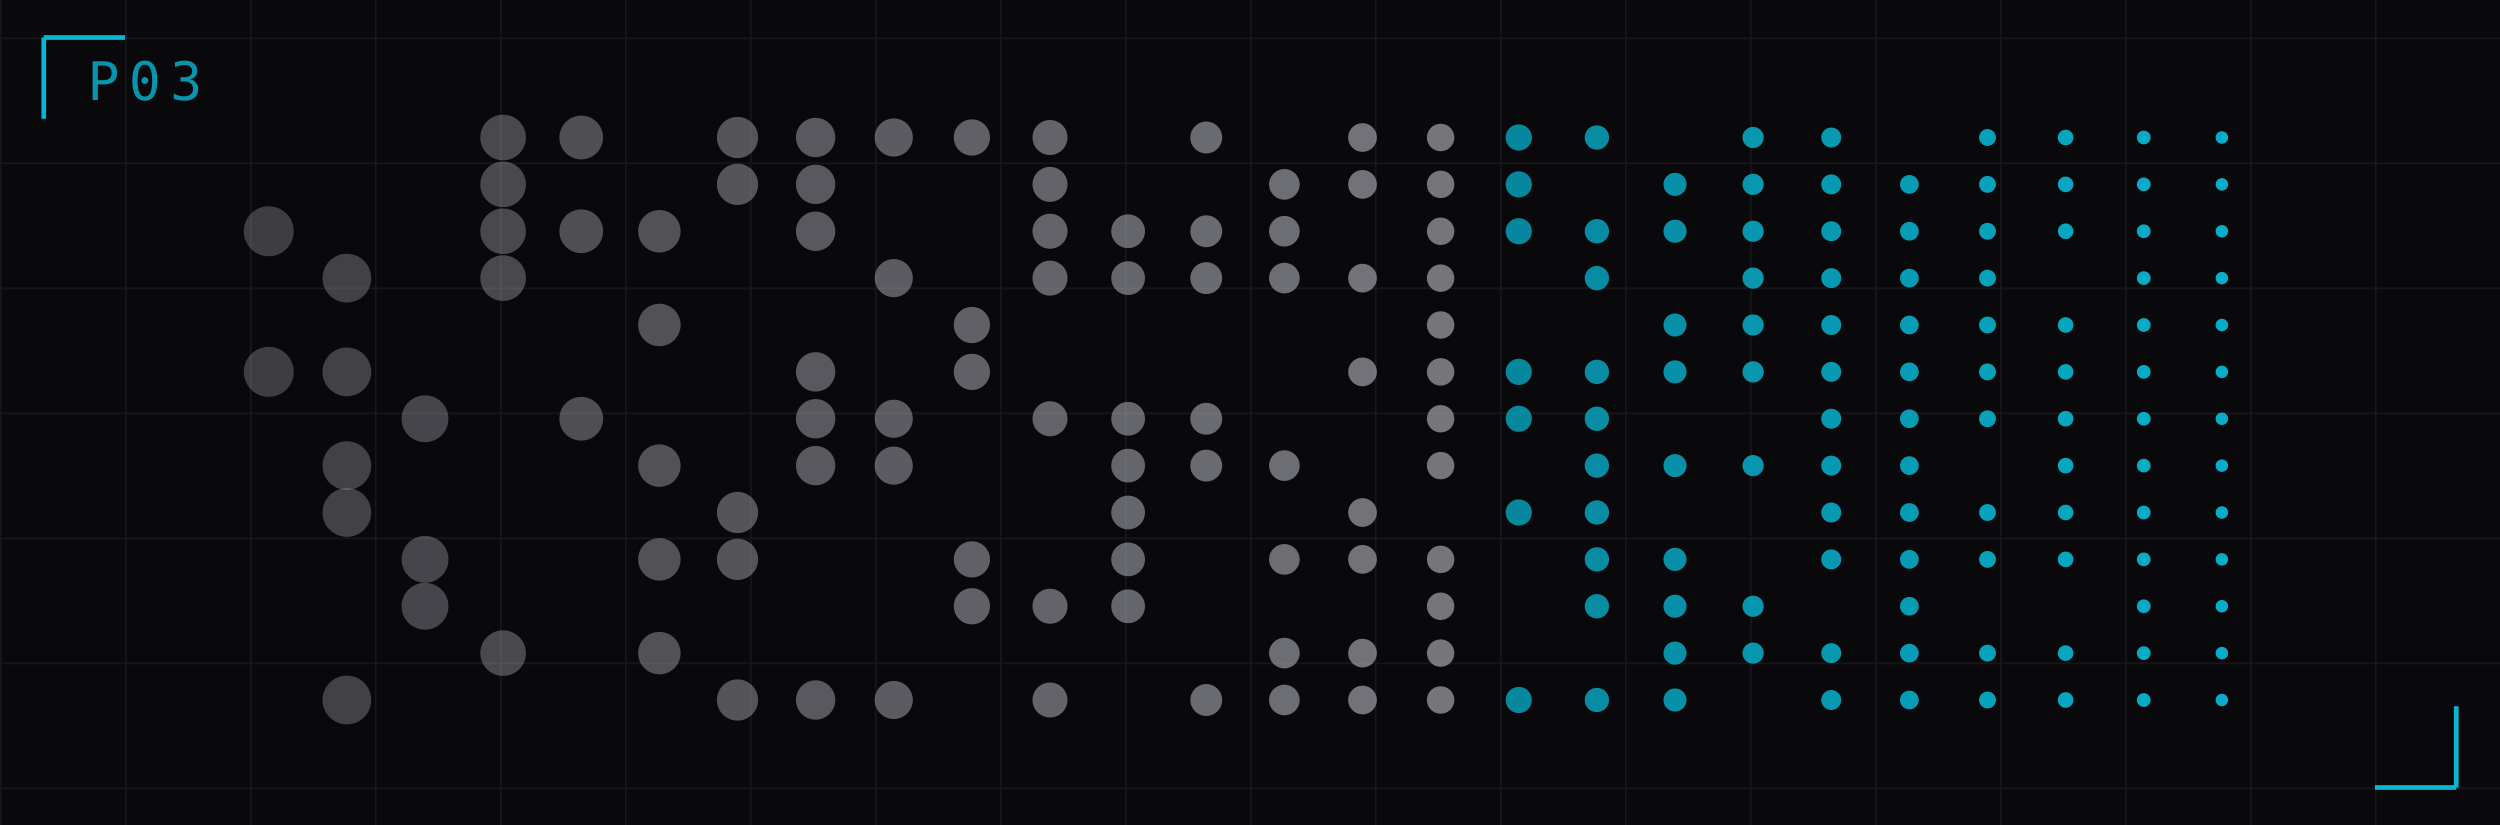
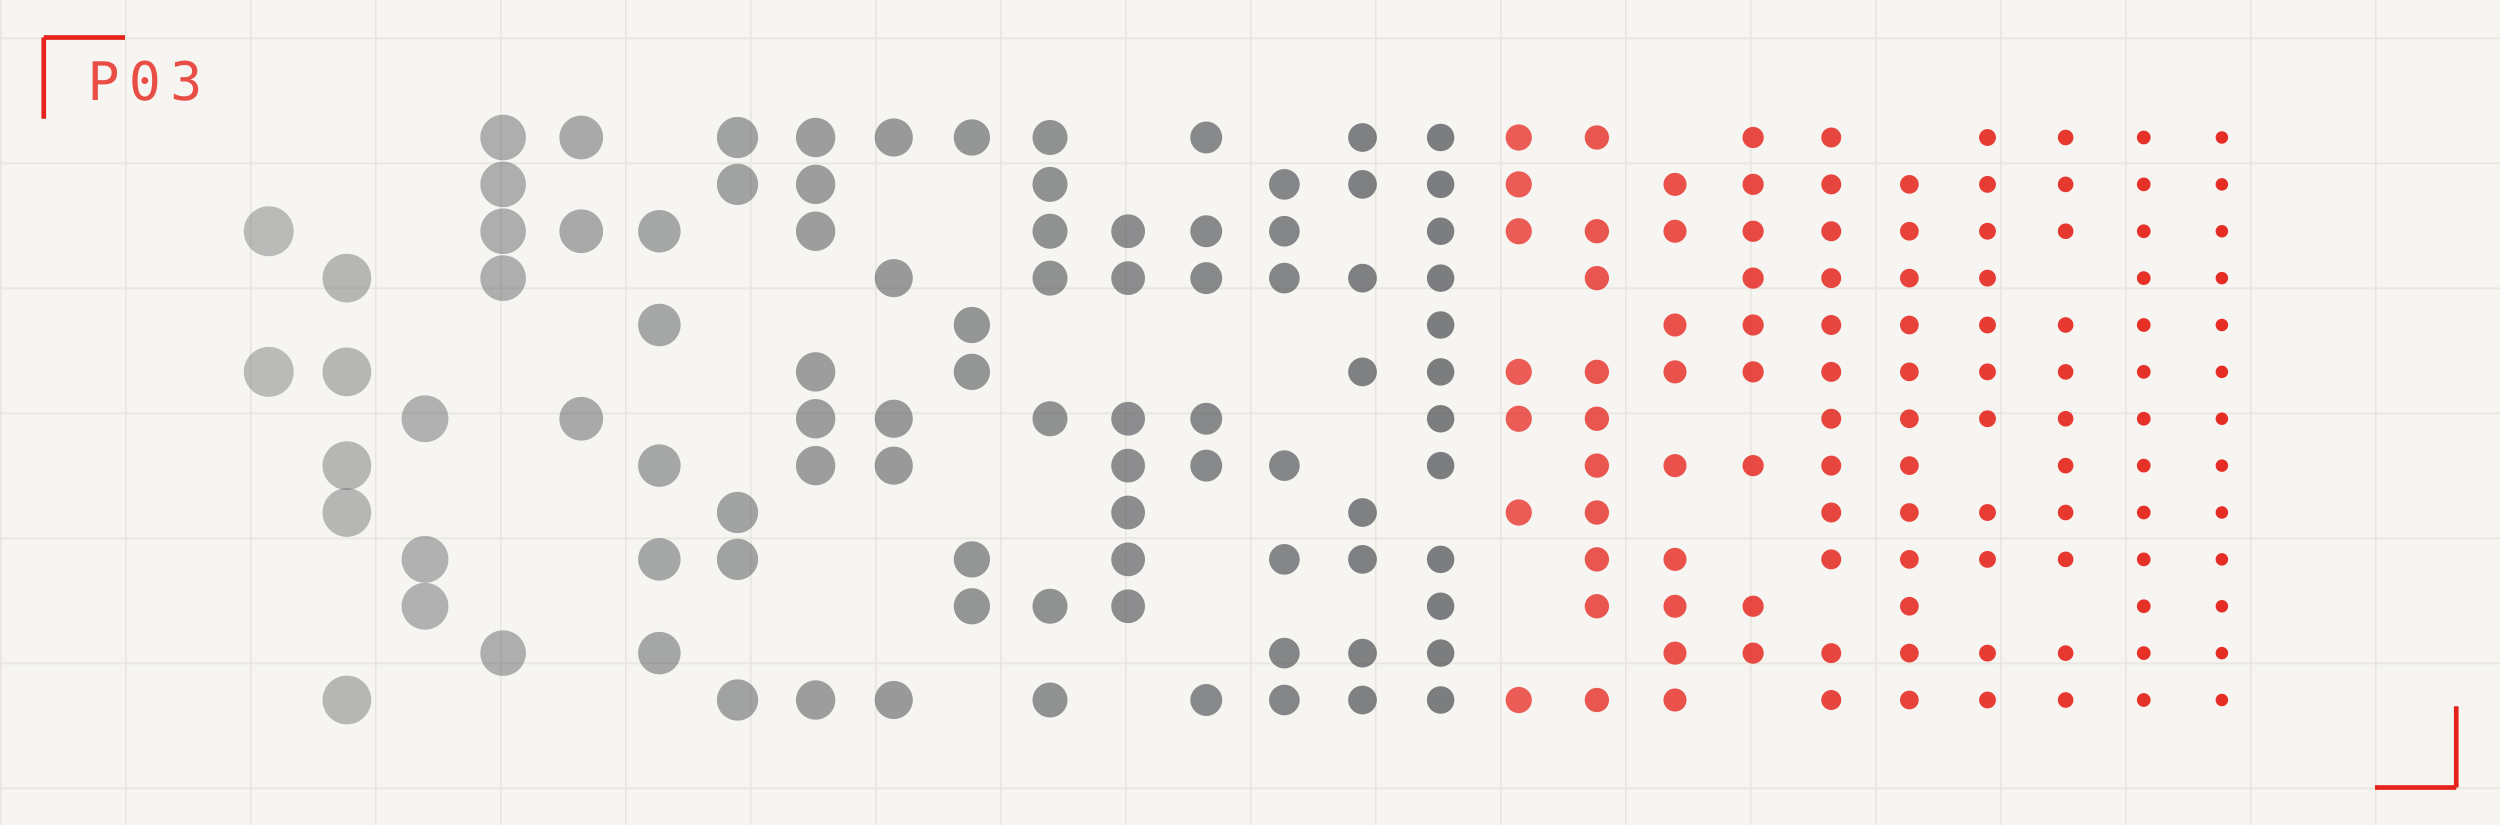
<svg xmlns="http://www.w3.org/2000/svg" viewBox="0 68 800 264" width="800" height="264" role="img" aria-label="DITHER">
  <defs>
    <pattern id="g" width="40" height="40" patternUnits="userSpaceOnUse">
-       <path d="M 40 0 L 0 0 0 40" fill="none" stroke="#18181b" stroke-width="1" />
+       <path d="M 40 0 L 0 0 0 40" fill="none" stroke="#e7e5de" stroke-width="1" />
    </pattern>
  </defs>
-   <rect x="0" y="68" width="800" height="264" fill="#09090b" />
+   <rect x="0" y="68" width="800" height="264" fill="#f6f5f1" />
  <rect x="0" y="68" width="800" height="264" fill="url(#g)" />
-   <circle cx="86" cy="142" r="8.0" fill="#a1a1aa" opacity="0.35" />
-   <circle cx="86" cy="187" r="8.0" fill="#a1a1aa" opacity="0.35" />
-   <circle cx="111" cy="157" r="7.8" fill="#a1a1aa" opacity="0.37" />
-   <circle cx="111" cy="187" r="7.8" fill="#a1a1aa" opacity="0.37" />
-   <circle cx="111" cy="217" r="7.8" fill="#a1a1aa" opacity="0.37" />
-   <circle cx="111" cy="232" r="7.8" fill="#a1a1aa" opacity="0.37" />
-   <circle cx="111" cy="292" r="7.8" fill="#a1a1aa" opacity="0.37" />
-   <circle cx="136" cy="202" r="7.5" fill="#a1a1aa" opacity="0.40" />
-   <circle cx="136" cy="247" r="7.5" fill="#a1a1aa" opacity="0.40" />
-   <circle cx="136" cy="262" r="7.5" fill="#a1a1aa" opacity="0.40" />
-   <circle cx="161" cy="112" r="7.3" fill="#a1a1aa" opacity="0.42" />
-   <circle cx="161" cy="127" r="7.3" fill="#a1a1aa" opacity="0.42" />
-   <circle cx="161" cy="142" r="7.3" fill="#a1a1aa" opacity="0.42" />
-   <circle cx="161" cy="157" r="7.3" fill="#a1a1aa" opacity="0.42" />
-   <circle cx="161" cy="277" r="7.3" fill="#a1a1aa" opacity="0.42" />
-   <circle cx="186" cy="112" r="7.0" fill="#a1a1aa" opacity="0.45" />
-   <circle cx="186" cy="142" r="7.0" fill="#a1a1aa" opacity="0.45" />
-   <circle cx="186" cy="202" r="7.0" fill="#a1a1aa" opacity="0.45" />
-   <circle cx="211" cy="142" r="6.8" fill="#a1a1aa" opacity="0.47" />
-   <circle cx="211" cy="172" r="6.8" fill="#a1a1aa" opacity="0.47" />
-   <circle cx="211" cy="217" r="6.8" fill="#a1a1aa" opacity="0.47" />
-   <circle cx="211" cy="247" r="6.8" fill="#a1a1aa" opacity="0.47" />
-   <circle cx="211" cy="277" r="6.8" fill="#a1a1aa" opacity="0.47" />
-   <circle cx="236" cy="112" r="6.6" fill="#a1a1aa" opacity="0.49" />
-   <circle cx="236" cy="127" r="6.6" fill="#a1a1aa" opacity="0.49" />
-   <circle cx="236" cy="232" r="6.6" fill="#a1a1aa" opacity="0.49" />
-   <circle cx="236" cy="247" r="6.6" fill="#a1a1aa" opacity="0.49" />
-   <circle cx="236" cy="292" r="6.6" fill="#a1a1aa" opacity="0.49" />
-   <circle cx="261" cy="112" r="6.3" fill="#a1a1aa" opacity="0.52" />
-   <circle cx="261" cy="127" r="6.3" fill="#a1a1aa" opacity="0.52" />
-   <circle cx="261" cy="142" r="6.3" fill="#a1a1aa" opacity="0.52" />
-   <circle cx="261" cy="187" r="6.3" fill="#a1a1aa" opacity="0.52" />
-   <circle cx="261" cy="202" r="6.3" fill="#a1a1aa" opacity="0.52" />
-   <circle cx="261" cy="217" r="6.3" fill="#a1a1aa" opacity="0.52" />
-   <circle cx="261" cy="292" r="6.3" fill="#a1a1aa" opacity="0.52" />
-   <circle cx="286" cy="112" r="6.1" fill="#a1a1aa" opacity="0.54" />
-   <circle cx="286" cy="157" r="6.1" fill="#a1a1aa" opacity="0.54" />
-   <circle cx="286" cy="202" r="6.1" fill="#a1a1aa" opacity="0.54" />
-   <circle cx="286" cy="217" r="6.1" fill="#a1a1aa" opacity="0.54" />
-   <circle cx="286" cy="292" r="6.1" fill="#a1a1aa" opacity="0.54" />
-   <circle cx="311" cy="112" r="5.8" fill="#a1a1aa" opacity="0.57" />
-   <circle cx="311" cy="172" r="5.8" fill="#a1a1aa" opacity="0.57" />
-   <circle cx="311" cy="187" r="5.8" fill="#a1a1aa" opacity="0.57" />
-   <circle cx="311" cy="247" r="5.8" fill="#a1a1aa" opacity="0.57" />
-   <circle cx="311" cy="262" r="5.8" fill="#a1a1aa" opacity="0.57" />
-   <circle cx="336" cy="112" r="5.6" fill="#a1a1aa" opacity="0.59" />
-   <circle cx="336" cy="127" r="5.6" fill="#a1a1aa" opacity="0.59" />
-   <circle cx="336" cy="142" r="5.6" fill="#a1a1aa" opacity="0.59" />
-   <circle cx="336" cy="157" r="5.6" fill="#a1a1aa" opacity="0.59" />
-   <circle cx="336" cy="202" r="5.6" fill="#a1a1aa" opacity="0.59" />
-   <circle cx="336" cy="262" r="5.6" fill="#a1a1aa" opacity="0.59" />
-   <circle cx="336" cy="292" r="5.6" fill="#a1a1aa" opacity="0.59" />
-   <circle cx="361" cy="142" r="5.4" fill="#a1a1aa" opacity="0.61" />
-   <circle cx="361" cy="157" r="5.4" fill="#a1a1aa" opacity="0.61" />
-   <circle cx="361" cy="202" r="5.4" fill="#a1a1aa" opacity="0.61" />
-   <circle cx="361" cy="217" r="5.4" fill="#a1a1aa" opacity="0.61" />
-   <circle cx="361" cy="232" r="5.4" fill="#a1a1aa" opacity="0.61" />
-   <circle cx="361" cy="247" r="5.4" fill="#a1a1aa" opacity="0.61" />
-   <circle cx="361" cy="262" r="5.4" fill="#a1a1aa" opacity="0.61" />
-   <circle cx="386" cy="112" r="5.1" fill="#a1a1aa" opacity="0.64" />
-   <circle cx="386" cy="142" r="5.1" fill="#a1a1aa" opacity="0.64" />
-   <circle cx="386" cy="157" r="5.1" fill="#a1a1aa" opacity="0.64" />
-   <circle cx="386" cy="202" r="5.1" fill="#a1a1aa" opacity="0.64" />
-   <circle cx="386" cy="217" r="5.1" fill="#a1a1aa" opacity="0.64" />
-   <circle cx="386" cy="292" r="5.1" fill="#a1a1aa" opacity="0.64" />
-   <circle cx="411" cy="127" r="4.9" fill="#a1a1aa" opacity="0.66" />
-   <circle cx="411" cy="142" r="4.9" fill="#a1a1aa" opacity="0.66" />
-   <circle cx="411" cy="157" r="4.9" fill="#a1a1aa" opacity="0.66" />
-   <circle cx="411" cy="217" r="4.9" fill="#a1a1aa" opacity="0.66" />
-   <circle cx="411" cy="247" r="4.9" fill="#a1a1aa" opacity="0.66" />
-   <circle cx="411" cy="277" r="4.9" fill="#a1a1aa" opacity="0.66" />
-   <circle cx="411" cy="292" r="4.9" fill="#a1a1aa" opacity="0.66" />
-   <circle cx="436" cy="112" r="4.6" fill="#a1a1aa" opacity="0.69" />
-   <circle cx="436" cy="127" r="4.6" fill="#a1a1aa" opacity="0.69" />
-   <circle cx="436" cy="157" r="4.6" fill="#a1a1aa" opacity="0.69" />
-   <circle cx="436" cy="187" r="4.6" fill="#a1a1aa" opacity="0.69" />
-   <circle cx="436" cy="232" r="4.6" fill="#a1a1aa" opacity="0.69" />
-   <circle cx="436" cy="247" r="4.6" fill="#a1a1aa" opacity="0.69" />
-   <circle cx="436" cy="277" r="4.6" fill="#a1a1aa" opacity="0.69" />
-   <circle cx="436" cy="292" r="4.6" fill="#a1a1aa" opacity="0.69" />
-   <circle cx="461" cy="112" r="4.4" fill="#a1a1aa" opacity="0.71" />
-   <circle cx="461" cy="127" r="4.4" fill="#a1a1aa" opacity="0.71" />
-   <circle cx="461" cy="142" r="4.4" fill="#a1a1aa" opacity="0.71" />
-   <circle cx="461" cy="157" r="4.4" fill="#a1a1aa" opacity="0.71" />
-   <circle cx="461" cy="172" r="4.4" fill="#a1a1aa" opacity="0.71" />
-   <circle cx="461" cy="187" r="4.4" fill="#a1a1aa" opacity="0.71" />
-   <circle cx="461" cy="202" r="4.4" fill="#a1a1aa" opacity="0.71" />
-   <circle cx="461" cy="217" r="4.4" fill="#a1a1aa" opacity="0.71" />
-   <circle cx="461" cy="247" r="4.4" fill="#a1a1aa" opacity="0.71" />
-   <circle cx="461" cy="262" r="4.4" fill="#a1a1aa" opacity="0.71" />
-   <circle cx="461" cy="277" r="4.4" fill="#a1a1aa" opacity="0.71" />
-   <circle cx="461" cy="292" r="4.4" fill="#a1a1aa" opacity="0.71" />
-   <circle cx="486" cy="112" r="4.2" fill="#06b6d4" opacity="0.73" />
-   <circle cx="486" cy="127" r="4.2" fill="#06b6d4" opacity="0.73" />
-   <circle cx="486" cy="142" r="4.2" fill="#06b6d4" opacity="0.73" />
-   <circle cx="486" cy="187" r="4.2" fill="#06b6d4" opacity="0.73" />
-   <circle cx="486" cy="202" r="4.2" fill="#06b6d4" opacity="0.73" />
-   <circle cx="486" cy="232" r="4.2" fill="#06b6d4" opacity="0.73" />
-   <circle cx="486" cy="292" r="4.2" fill="#06b6d4" opacity="0.73" />
-   <circle cx="511" cy="112" r="3.9" fill="#06b6d4" opacity="0.76" />
-   <circle cx="511" cy="142" r="3.9" fill="#06b6d4" opacity="0.76" />
-   <circle cx="511" cy="157" r="3.9" fill="#06b6d4" opacity="0.76" />
-   <circle cx="511" cy="187" r="3.9" fill="#06b6d4" opacity="0.76" />
-   <circle cx="511" cy="202" r="3.9" fill="#06b6d4" opacity="0.76" />
-   <circle cx="511" cy="217" r="3.9" fill="#06b6d4" opacity="0.76" />
-   <circle cx="511" cy="232" r="3.9" fill="#06b6d4" opacity="0.76" />
-   <circle cx="511" cy="247" r="3.9" fill="#06b6d4" opacity="0.76" />
-   <circle cx="511" cy="262" r="3.9" fill="#06b6d4" opacity="0.76" />
-   <circle cx="511" cy="292" r="3.9" fill="#06b6d4" opacity="0.76" />
-   <circle cx="536" cy="127" r="3.7" fill="#06b6d4" opacity="0.78" />
-   <circle cx="536" cy="142" r="3.7" fill="#06b6d4" opacity="0.78" />
-   <circle cx="536" cy="172" r="3.7" fill="#06b6d4" opacity="0.78" />
-   <circle cx="536" cy="187" r="3.7" fill="#06b6d4" opacity="0.78" />
-   <circle cx="536" cy="217" r="3.7" fill="#06b6d4" opacity="0.78" />
-   <circle cx="536" cy="247" r="3.7" fill="#06b6d4" opacity="0.78" />
-   <circle cx="536" cy="262" r="3.7" fill="#06b6d4" opacity="0.78" />
-   <circle cx="536" cy="277" r="3.7" fill="#06b6d4" opacity="0.78" />
-   <circle cx="536" cy="292" r="3.7" fill="#06b6d4" opacity="0.78" />
-   <circle cx="561" cy="112" r="3.4" fill="#06b6d4" opacity="0.81" />
-   <circle cx="561" cy="127" r="3.4" fill="#06b6d4" opacity="0.81" />
-   <circle cx="561" cy="142" r="3.4" fill="#06b6d4" opacity="0.81" />
-   <circle cx="561" cy="157" r="3.4" fill="#06b6d4" opacity="0.81" />
-   <circle cx="561" cy="172" r="3.4" fill="#06b6d4" opacity="0.81" />
-   <circle cx="561" cy="187" r="3.4" fill="#06b6d4" opacity="0.81" />
-   <circle cx="561" cy="217" r="3.4" fill="#06b6d4" opacity="0.81" />
-   <circle cx="561" cy="262" r="3.4" fill="#06b6d4" opacity="0.81" />
-   <circle cx="561" cy="277" r="3.4" fill="#06b6d4" opacity="0.81" />
-   <circle cx="586" cy="112" r="3.2" fill="#06b6d4" opacity="0.83" />
-   <circle cx="586" cy="127" r="3.2" fill="#06b6d4" opacity="0.83" />
-   <circle cx="586" cy="142" r="3.2" fill="#06b6d4" opacity="0.83" />
-   <circle cx="586" cy="157" r="3.2" fill="#06b6d4" opacity="0.83" />
-   <circle cx="586" cy="172" r="3.2" fill="#06b6d4" opacity="0.83" />
-   <circle cx="586" cy="187" r="3.2" fill="#06b6d4" opacity="0.83" />
-   <circle cx="586" cy="202" r="3.2" fill="#06b6d4" opacity="0.83" />
-   <circle cx="586" cy="217" r="3.2" fill="#06b6d4" opacity="0.83" />
-   <circle cx="586" cy="232" r="3.2" fill="#06b6d4" opacity="0.83" />
-   <circle cx="586" cy="247" r="3.2" fill="#06b6d4" opacity="0.83" />
-   <circle cx="586" cy="277" r="3.2" fill="#06b6d4" opacity="0.83" />
-   <circle cx="586" cy="292" r="3.2" fill="#06b6d4" opacity="0.83" />
-   <circle cx="611" cy="127" r="3.0" fill="#06b6d4" opacity="0.85" />
-   <circle cx="611" cy="142" r="3.0" fill="#06b6d4" opacity="0.85" />
-   <circle cx="611" cy="157" r="3.0" fill="#06b6d4" opacity="0.85" />
-   <circle cx="611" cy="172" r="3.0" fill="#06b6d4" opacity="0.85" />
-   <circle cx="611" cy="187" r="3.0" fill="#06b6d4" opacity="0.85" />
-   <circle cx="611" cy="202" r="3.0" fill="#06b6d4" opacity="0.85" />
-   <circle cx="611" cy="217" r="3.0" fill="#06b6d4" opacity="0.85" />
-   <circle cx="611" cy="232" r="3.0" fill="#06b6d4" opacity="0.85" />
-   <circle cx="611" cy="247" r="3.0" fill="#06b6d4" opacity="0.85" />
-   <circle cx="611" cy="262" r="3.0" fill="#06b6d4" opacity="0.85" />
-   <circle cx="611" cy="277" r="3.0" fill="#06b6d4" opacity="0.85" />
-   <circle cx="611" cy="292" r="3.0" fill="#06b6d4" opacity="0.85" />
-   <circle cx="636" cy="112" r="2.7" fill="#06b6d4" opacity="0.88" />
-   <circle cx="636" cy="127" r="2.7" fill="#06b6d4" opacity="0.88" />
-   <circle cx="636" cy="142" r="2.7" fill="#06b6d4" opacity="0.88" />
-   <circle cx="636" cy="157" r="2.7" fill="#06b6d4" opacity="0.88" />
-   <circle cx="636" cy="172" r="2.7" fill="#06b6d4" opacity="0.88" />
-   <circle cx="636" cy="187" r="2.7" fill="#06b6d4" opacity="0.88" />
-   <circle cx="636" cy="202" r="2.7" fill="#06b6d4" opacity="0.88" />
-   <circle cx="636" cy="232" r="2.7" fill="#06b6d4" opacity="0.88" />
-   <circle cx="636" cy="247" r="2.7" fill="#06b6d4" opacity="0.88" />
-   <circle cx="636" cy="277" r="2.7" fill="#06b6d4" opacity="0.88" />
-   <circle cx="636" cy="292" r="2.7" fill="#06b6d4" opacity="0.88" />
-   <circle cx="661" cy="112" r="2.5" fill="#06b6d4" opacity="0.90" />
-   <circle cx="661" cy="127" r="2.5" fill="#06b6d4" opacity="0.90" />
-   <circle cx="661" cy="142" r="2.5" fill="#06b6d4" opacity="0.90" />
-   <circle cx="661" cy="172" r="2.5" fill="#06b6d4" opacity="0.90" />
-   <circle cx="661" cy="187" r="2.5" fill="#06b6d4" opacity="0.90" />
-   <circle cx="661" cy="202" r="2.5" fill="#06b6d4" opacity="0.90" />
-   <circle cx="661" cy="217" r="2.5" fill="#06b6d4" opacity="0.90" />
-   <circle cx="661" cy="232" r="2.5" fill="#06b6d4" opacity="0.90" />
-   <circle cx="661" cy="247" r="2.5" fill="#06b6d4" opacity="0.90" />
-   <circle cx="661" cy="277" r="2.5" fill="#06b6d4" opacity="0.90" />
-   <circle cx="661" cy="292" r="2.5" fill="#06b6d4" opacity="0.90" />
-   <circle cx="686" cy="112" r="2.2" fill="#06b6d4" opacity="0.93" />
-   <circle cx="686" cy="127" r="2.2" fill="#06b6d4" opacity="0.93" />
-   <circle cx="686" cy="142" r="2.2" fill="#06b6d4" opacity="0.93" />
-   <circle cx="686" cy="157" r="2.2" fill="#06b6d4" opacity="0.93" />
-   <circle cx="686" cy="172" r="2.2" fill="#06b6d4" opacity="0.93" />
-   <circle cx="686" cy="187" r="2.2" fill="#06b6d4" opacity="0.93" />
-   <circle cx="686" cy="202" r="2.2" fill="#06b6d4" opacity="0.93" />
-   <circle cx="686" cy="217" r="2.2" fill="#06b6d4" opacity="0.93" />
-   <circle cx="686" cy="232" r="2.2" fill="#06b6d4" opacity="0.93" />
-   <circle cx="686" cy="247" r="2.2" fill="#06b6d4" opacity="0.93" />
-   <circle cx="686" cy="262" r="2.2" fill="#06b6d4" opacity="0.93" />
-   <circle cx="686" cy="277" r="2.2" fill="#06b6d4" opacity="0.93" />
-   <circle cx="686" cy="292" r="2.2" fill="#06b6d4" opacity="0.93" />
-   <circle cx="711" cy="112" r="2.0" fill="#06b6d4" opacity="0.95" />
-   <circle cx="711" cy="127" r="2.0" fill="#06b6d4" opacity="0.95" />
-   <circle cx="711" cy="142" r="2.0" fill="#06b6d4" opacity="0.95" />
-   <circle cx="711" cy="157" r="2.0" fill="#06b6d4" opacity="0.95" />
-   <circle cx="711" cy="172" r="2.0" fill="#06b6d4" opacity="0.95" />
-   <circle cx="711" cy="187" r="2.0" fill="#06b6d4" opacity="0.95" />
-   <circle cx="711" cy="202" r="2.0" fill="#06b6d4" opacity="0.95" />
-   <circle cx="711" cy="217" r="2.0" fill="#06b6d4" opacity="0.95" />
-   <circle cx="711" cy="232" r="2.0" fill="#06b6d4" opacity="0.95" />
-   <circle cx="711" cy="247" r="2.0" fill="#06b6d4" opacity="0.95" />
-   <circle cx="711" cy="262" r="2.0" fill="#06b6d4" opacity="0.95" />
-   <circle cx="711" cy="277" r="2.0" fill="#06b6d4" opacity="0.95" />
-   <circle cx="711" cy="292" r="2.0" fill="#06b6d4" opacity="0.95" />
-   <text x="28" y="100" font-family="ui-monospace,SFMono-Regular,Menlo,monospace" font-size="17" fill="#06b6d4" letter-spacing="3" opacity="0.8">P03</text>
-   <path d="M 14 80 h 26 M 14 80 v 26" stroke="#06b6d4" stroke-width="1.5" fill="none" />
-   <path d="M 786 320 h -26 M 786 320 v -26" stroke="#06b6d4" stroke-width="1.5" fill="none" />
+   <circle cx="86" cy="142" r="8.0" fill="#4a4c50" opacity="0.35" />
+   <circle cx="86" cy="187" r="8.0" fill="#4a4c50" opacity="0.35" />
+   <circle cx="111" cy="157" r="7.8" fill="#4a4c50" opacity="0.37" />
+   <circle cx="111" cy="187" r="7.8" fill="#4a4c50" opacity="0.37" />
+   <circle cx="111" cy="217" r="7.8" fill="#4a4c50" opacity="0.37" />
+   <circle cx="111" cy="232" r="7.8" fill="#4a4c50" opacity="0.37" />
+   <circle cx="111" cy="292" r="7.8" fill="#4a4c50" opacity="0.37" />
+   <circle cx="136" cy="202" r="7.5" fill="#4a4c50" opacity="0.40" />
+   <circle cx="136" cy="247" r="7.5" fill="#4a4c50" opacity="0.40" />
+   <circle cx="136" cy="262" r="7.5" fill="#4a4c50" opacity="0.40" />
+   <circle cx="161" cy="112" r="7.3" fill="#4a4c50" opacity="0.42" />
+   <circle cx="161" cy="127" r="7.3" fill="#4a4c50" opacity="0.42" />
+   <circle cx="161" cy="142" r="7.3" fill="#4a4c50" opacity="0.42" />
+   <circle cx="161" cy="157" r="7.3" fill="#4a4c50" opacity="0.42" />
+   <circle cx="161" cy="277" r="7.3" fill="#4a4c50" opacity="0.42" />
+   <circle cx="186" cy="112" r="7.0" fill="#4a4c50" opacity="0.45" />
+   <circle cx="186" cy="142" r="7.0" fill="#4a4c50" opacity="0.45" />
+   <circle cx="186" cy="202" r="7.0" fill="#4a4c50" opacity="0.45" />
+   <circle cx="211" cy="142" r="6.8" fill="#4a4c50" opacity="0.47" />
+   <circle cx="211" cy="172" r="6.8" fill="#4a4c50" opacity="0.47" />
+   <circle cx="211" cy="217" r="6.8" fill="#4a4c50" opacity="0.47" />
+   <circle cx="211" cy="247" r="6.8" fill="#4a4c50" opacity="0.47" />
+   <circle cx="211" cy="277" r="6.8" fill="#4a4c50" opacity="0.47" />
+   <circle cx="236" cy="112" r="6.6" fill="#4a4c50" opacity="0.49" />
+   <circle cx="236" cy="127" r="6.6" fill="#4a4c50" opacity="0.49" />
+   <circle cx="236" cy="232" r="6.6" fill="#4a4c50" opacity="0.49" />
+   <circle cx="236" cy="247" r="6.6" fill="#4a4c50" opacity="0.49" />
+   <circle cx="236" cy="292" r="6.6" fill="#4a4c50" opacity="0.49" />
+   <circle cx="261" cy="112" r="6.3" fill="#4a4c50" opacity="0.52" />
+   <circle cx="261" cy="127" r="6.3" fill="#4a4c50" opacity="0.52" />
+   <circle cx="261" cy="142" r="6.3" fill="#4a4c50" opacity="0.52" />
+   <circle cx="261" cy="187" r="6.3" fill="#4a4c50" opacity="0.52" />
+   <circle cx="261" cy="202" r="6.3" fill="#4a4c50" opacity="0.52" />
+   <circle cx="261" cy="217" r="6.3" fill="#4a4c50" opacity="0.52" />
+   <circle cx="261" cy="292" r="6.3" fill="#4a4c50" opacity="0.52" />
+   <circle cx="286" cy="112" r="6.1" fill="#4a4c50" opacity="0.54" />
+   <circle cx="286" cy="157" r="6.1" fill="#4a4c50" opacity="0.54" />
+   <circle cx="286" cy="202" r="6.1" fill="#4a4c50" opacity="0.54" />
+   <circle cx="286" cy="217" r="6.1" fill="#4a4c50" opacity="0.54" />
+   <circle cx="286" cy="292" r="6.1" fill="#4a4c50" opacity="0.54" />
+   <circle cx="311" cy="112" r="5.8" fill="#4a4c50" opacity="0.57" />
+   <circle cx="311" cy="172" r="5.8" fill="#4a4c50" opacity="0.57" />
+   <circle cx="311" cy="187" r="5.8" fill="#4a4c50" opacity="0.57" />
+   <circle cx="311" cy="247" r="5.8" fill="#4a4c50" opacity="0.57" />
+   <circle cx="311" cy="262" r="5.8" fill="#4a4c50" opacity="0.57" />
+   <circle cx="336" cy="112" r="5.6" fill="#4a4c50" opacity="0.59" />
+   <circle cx="336" cy="127" r="5.6" fill="#4a4c50" opacity="0.59" />
+   <circle cx="336" cy="142" r="5.6" fill="#4a4c50" opacity="0.59" />
+   <circle cx="336" cy="157" r="5.6" fill="#4a4c50" opacity="0.59" />
+   <circle cx="336" cy="202" r="5.6" fill="#4a4c50" opacity="0.59" />
+   <circle cx="336" cy="262" r="5.6" fill="#4a4c50" opacity="0.59" />
+   <circle cx="336" cy="292" r="5.6" fill="#4a4c50" opacity="0.59" />
+   <circle cx="361" cy="142" r="5.4" fill="#4a4c50" opacity="0.61" />
+   <circle cx="361" cy="157" r="5.4" fill="#4a4c50" opacity="0.61" />
+   <circle cx="361" cy="202" r="5.4" fill="#4a4c50" opacity="0.61" />
+   <circle cx="361" cy="217" r="5.4" fill="#4a4c50" opacity="0.61" />
+   <circle cx="361" cy="232" r="5.4" fill="#4a4c50" opacity="0.61" />
+   <circle cx="361" cy="247" r="5.4" fill="#4a4c50" opacity="0.61" />
+   <circle cx="361" cy="262" r="5.4" fill="#4a4c50" opacity="0.61" />
+   <circle cx="386" cy="112" r="5.1" fill="#4a4c50" opacity="0.64" />
+   <circle cx="386" cy="142" r="5.1" fill="#4a4c50" opacity="0.64" />
+   <circle cx="386" cy="157" r="5.1" fill="#4a4c50" opacity="0.64" />
+   <circle cx="386" cy="202" r="5.1" fill="#4a4c50" opacity="0.64" />
+   <circle cx="386" cy="217" r="5.1" fill="#4a4c50" opacity="0.64" />
+   <circle cx="386" cy="292" r="5.1" fill="#4a4c50" opacity="0.64" />
+   <circle cx="411" cy="127" r="4.9" fill="#4a4c50" opacity="0.66" />
+   <circle cx="411" cy="142" r="4.9" fill="#4a4c50" opacity="0.66" />
+   <circle cx="411" cy="157" r="4.9" fill="#4a4c50" opacity="0.66" />
+   <circle cx="411" cy="217" r="4.9" fill="#4a4c50" opacity="0.66" />
+   <circle cx="411" cy="247" r="4.9" fill="#4a4c50" opacity="0.66" />
+   <circle cx="411" cy="277" r="4.9" fill="#4a4c50" opacity="0.66" />
+   <circle cx="411" cy="292" r="4.9" fill="#4a4c50" opacity="0.66" />
+   <circle cx="436" cy="112" r="4.6" fill="#4a4c50" opacity="0.69" />
+   <circle cx="436" cy="127" r="4.6" fill="#4a4c50" opacity="0.69" />
+   <circle cx="436" cy="157" r="4.6" fill="#4a4c50" opacity="0.69" />
+   <circle cx="436" cy="187" r="4.6" fill="#4a4c50" opacity="0.69" />
+   <circle cx="436" cy="232" r="4.6" fill="#4a4c50" opacity="0.69" />
+   <circle cx="436" cy="247" r="4.6" fill="#4a4c50" opacity="0.69" />
+   <circle cx="436" cy="277" r="4.6" fill="#4a4c50" opacity="0.69" />
+   <circle cx="436" cy="292" r="4.6" fill="#4a4c50" opacity="0.69" />
+   <circle cx="461" cy="112" r="4.4" fill="#4a4c50" opacity="0.71" />
+   <circle cx="461" cy="127" r="4.4" fill="#4a4c50" opacity="0.71" />
+   <circle cx="461" cy="142" r="4.4" fill="#4a4c50" opacity="0.71" />
+   <circle cx="461" cy="157" r="4.4" fill="#4a4c50" opacity="0.71" />
+   <circle cx="461" cy="172" r="4.4" fill="#4a4c50" opacity="0.71" />
+   <circle cx="461" cy="187" r="4.4" fill="#4a4c50" opacity="0.71" />
+   <circle cx="461" cy="202" r="4.4" fill="#4a4c50" opacity="0.71" />
+   <circle cx="461" cy="217" r="4.4" fill="#4a4c50" opacity="0.71" />
+   <circle cx="461" cy="247" r="4.4" fill="#4a4c50" opacity="0.71" />
+   <circle cx="461" cy="262" r="4.4" fill="#4a4c50" opacity="0.71" />
+   <circle cx="461" cy="277" r="4.4" fill="#4a4c50" opacity="0.71" />
+   <circle cx="461" cy="292" r="4.4" fill="#4a4c50" opacity="0.71" />
+   <circle cx="486" cy="112" r="4.2" fill="#e5231b" opacity="0.73" />
+   <circle cx="486" cy="127" r="4.2" fill="#e5231b" opacity="0.73" />
+   <circle cx="486" cy="142" r="4.2" fill="#e5231b" opacity="0.73" />
+   <circle cx="486" cy="187" r="4.2" fill="#e5231b" opacity="0.73" />
+   <circle cx="486" cy="202" r="4.2" fill="#e5231b" opacity="0.73" />
+   <circle cx="486" cy="232" r="4.2" fill="#e5231b" opacity="0.73" />
+   <circle cx="486" cy="292" r="4.2" fill="#e5231b" opacity="0.73" />
+   <circle cx="511" cy="112" r="3.9" fill="#e5231b" opacity="0.76" />
+   <circle cx="511" cy="142" r="3.9" fill="#e5231b" opacity="0.76" />
+   <circle cx="511" cy="157" r="3.9" fill="#e5231b" opacity="0.76" />
+   <circle cx="511" cy="187" r="3.9" fill="#e5231b" opacity="0.76" />
+   <circle cx="511" cy="202" r="3.9" fill="#e5231b" opacity="0.76" />
+   <circle cx="511" cy="217" r="3.9" fill="#e5231b" opacity="0.76" />
+   <circle cx="511" cy="232" r="3.9" fill="#e5231b" opacity="0.76" />
+   <circle cx="511" cy="247" r="3.9" fill="#e5231b" opacity="0.76" />
+   <circle cx="511" cy="262" r="3.9" fill="#e5231b" opacity="0.76" />
+   <circle cx="511" cy="292" r="3.9" fill="#e5231b" opacity="0.76" />
+   <circle cx="536" cy="127" r="3.7" fill="#e5231b" opacity="0.78" />
+   <circle cx="536" cy="142" r="3.7" fill="#e5231b" opacity="0.78" />
+   <circle cx="536" cy="172" r="3.7" fill="#e5231b" opacity="0.78" />
+   <circle cx="536" cy="187" r="3.7" fill="#e5231b" opacity="0.78" />
+   <circle cx="536" cy="217" r="3.7" fill="#e5231b" opacity="0.78" />
+   <circle cx="536" cy="247" r="3.7" fill="#e5231b" opacity="0.78" />
+   <circle cx="536" cy="262" r="3.7" fill="#e5231b" opacity="0.78" />
+   <circle cx="536" cy="277" r="3.7" fill="#e5231b" opacity="0.78" />
+   <circle cx="536" cy="292" r="3.7" fill="#e5231b" opacity="0.78" />
+   <circle cx="561" cy="112" r="3.4" fill="#e5231b" opacity="0.81" />
+   <circle cx="561" cy="127" r="3.4" fill="#e5231b" opacity="0.81" />
+   <circle cx="561" cy="142" r="3.4" fill="#e5231b" opacity="0.81" />
+   <circle cx="561" cy="157" r="3.4" fill="#e5231b" opacity="0.81" />
+   <circle cx="561" cy="172" r="3.4" fill="#e5231b" opacity="0.81" />
+   <circle cx="561" cy="187" r="3.4" fill="#e5231b" opacity="0.81" />
+   <circle cx="561" cy="217" r="3.4" fill="#e5231b" opacity="0.81" />
+   <circle cx="561" cy="262" r="3.4" fill="#e5231b" opacity="0.81" />
+   <circle cx="561" cy="277" r="3.4" fill="#e5231b" opacity="0.81" />
+   <circle cx="586" cy="112" r="3.2" fill="#e5231b" opacity="0.83" />
+   <circle cx="586" cy="127" r="3.2" fill="#e5231b" opacity="0.83" />
+   <circle cx="586" cy="142" r="3.2" fill="#e5231b" opacity="0.83" />
+   <circle cx="586" cy="157" r="3.2" fill="#e5231b" opacity="0.83" />
+   <circle cx="586" cy="172" r="3.2" fill="#e5231b" opacity="0.83" />
+   <circle cx="586" cy="187" r="3.2" fill="#e5231b" opacity="0.83" />
+   <circle cx="586" cy="202" r="3.2" fill="#e5231b" opacity="0.83" />
+   <circle cx="586" cy="217" r="3.2" fill="#e5231b" opacity="0.83" />
+   <circle cx="586" cy="232" r="3.2" fill="#e5231b" opacity="0.83" />
+   <circle cx="586" cy="247" r="3.2" fill="#e5231b" opacity="0.83" />
+   <circle cx="586" cy="277" r="3.2" fill="#e5231b" opacity="0.83" />
+   <circle cx="586" cy="292" r="3.2" fill="#e5231b" opacity="0.83" />
+   <circle cx="611" cy="127" r="3.0" fill="#e5231b" opacity="0.85" />
+   <circle cx="611" cy="142" r="3.0" fill="#e5231b" opacity="0.85" />
+   <circle cx="611" cy="157" r="3.0" fill="#e5231b" opacity="0.85" />
+   <circle cx="611" cy="172" r="3.0" fill="#e5231b" opacity="0.85" />
+   <circle cx="611" cy="187" r="3.0" fill="#e5231b" opacity="0.85" />
+   <circle cx="611" cy="202" r="3.0" fill="#e5231b" opacity="0.85" />
+   <circle cx="611" cy="217" r="3.0" fill="#e5231b" opacity="0.85" />
+   <circle cx="611" cy="232" r="3.0" fill="#e5231b" opacity="0.85" />
+   <circle cx="611" cy="247" r="3.0" fill="#e5231b" opacity="0.85" />
+   <circle cx="611" cy="262" r="3.0" fill="#e5231b" opacity="0.85" />
+   <circle cx="611" cy="277" r="3.0" fill="#e5231b" opacity="0.85" />
+   <circle cx="611" cy="292" r="3.0" fill="#e5231b" opacity="0.85" />
+   <circle cx="636" cy="112" r="2.7" fill="#e5231b" opacity="0.88" />
+   <circle cx="636" cy="127" r="2.7" fill="#e5231b" opacity="0.88" />
+   <circle cx="636" cy="142" r="2.7" fill="#e5231b" opacity="0.88" />
+   <circle cx="636" cy="157" r="2.7" fill="#e5231b" opacity="0.88" />
+   <circle cx="636" cy="172" r="2.7" fill="#e5231b" opacity="0.88" />
+   <circle cx="636" cy="187" r="2.7" fill="#e5231b" opacity="0.88" />
+   <circle cx="636" cy="202" r="2.7" fill="#e5231b" opacity="0.88" />
+   <circle cx="636" cy="232" r="2.7" fill="#e5231b" opacity="0.88" />
+   <circle cx="636" cy="247" r="2.7" fill="#e5231b" opacity="0.88" />
+   <circle cx="636" cy="277" r="2.7" fill="#e5231b" opacity="0.88" />
+   <circle cx="636" cy="292" r="2.7" fill="#e5231b" opacity="0.88" />
+   <circle cx="661" cy="112" r="2.5" fill="#e5231b" opacity="0.90" />
+   <circle cx="661" cy="127" r="2.5" fill="#e5231b" opacity="0.90" />
+   <circle cx="661" cy="142" r="2.5" fill="#e5231b" opacity="0.90" />
+   <circle cx="661" cy="172" r="2.5" fill="#e5231b" opacity="0.90" />
+   <circle cx="661" cy="187" r="2.5" fill="#e5231b" opacity="0.90" />
+   <circle cx="661" cy="202" r="2.5" fill="#e5231b" opacity="0.90" />
+   <circle cx="661" cy="217" r="2.5" fill="#e5231b" opacity="0.90" />
+   <circle cx="661" cy="232" r="2.5" fill="#e5231b" opacity="0.90" />
+   <circle cx="661" cy="247" r="2.5" fill="#e5231b" opacity="0.90" />
+   <circle cx="661" cy="277" r="2.5" fill="#e5231b" opacity="0.90" />
+   <circle cx="661" cy="292" r="2.5" fill="#e5231b" opacity="0.90" />
+   <circle cx="686" cy="112" r="2.2" fill="#e5231b" opacity="0.93" />
+   <circle cx="686" cy="127" r="2.2" fill="#e5231b" opacity="0.93" />
+   <circle cx="686" cy="142" r="2.2" fill="#e5231b" opacity="0.93" />
+   <circle cx="686" cy="157" r="2.2" fill="#e5231b" opacity="0.93" />
+   <circle cx="686" cy="172" r="2.2" fill="#e5231b" opacity="0.93" />
+   <circle cx="686" cy="187" r="2.2" fill="#e5231b" opacity="0.93" />
+   <circle cx="686" cy="202" r="2.2" fill="#e5231b" opacity="0.93" />
+   <circle cx="686" cy="217" r="2.2" fill="#e5231b" opacity="0.93" />
+   <circle cx="686" cy="232" r="2.2" fill="#e5231b" opacity="0.93" />
+   <circle cx="686" cy="247" r="2.2" fill="#e5231b" opacity="0.93" />
+   <circle cx="686" cy="262" r="2.2" fill="#e5231b" opacity="0.93" />
+   <circle cx="686" cy="277" r="2.2" fill="#e5231b" opacity="0.93" />
+   <circle cx="686" cy="292" r="2.2" fill="#e5231b" opacity="0.93" />
+   <circle cx="711" cy="112" r="2.0" fill="#e5231b" opacity="0.95" />
+   <circle cx="711" cy="127" r="2.0" fill="#e5231b" opacity="0.95" />
+   <circle cx="711" cy="142" r="2.0" fill="#e5231b" opacity="0.95" />
+   <circle cx="711" cy="157" r="2.0" fill="#e5231b" opacity="0.95" />
+   <circle cx="711" cy="172" r="2.0" fill="#e5231b" opacity="0.95" />
+   <circle cx="711" cy="187" r="2.0" fill="#e5231b" opacity="0.95" />
+   <circle cx="711" cy="202" r="2.0" fill="#e5231b" opacity="0.95" />
+   <circle cx="711" cy="217" r="2.0" fill="#e5231b" opacity="0.95" />
+   <circle cx="711" cy="232" r="2.0" fill="#e5231b" opacity="0.95" />
+   <circle cx="711" cy="247" r="2.0" fill="#e5231b" opacity="0.95" />
+   <circle cx="711" cy="262" r="2.0" fill="#e5231b" opacity="0.95" />
+   <circle cx="711" cy="277" r="2.0" fill="#e5231b" opacity="0.95" />
+   <circle cx="711" cy="292" r="2.0" fill="#e5231b" opacity="0.95" />
+   <text x="28" y="100" font-family="ui-monospace,SFMono-Regular,Menlo,monospace" font-size="17" fill="#e5231b" letter-spacing="3" opacity="0.8">P03</text>
+   <path d="M 14 80 h 26 M 14 80 v 26" stroke="#e5231b" stroke-width="1.5" fill="none" />
+   <path d="M 786 320 h -26 M 786 320 v -26" stroke="#e5231b" stroke-width="1.5" fill="none" />
</svg>
